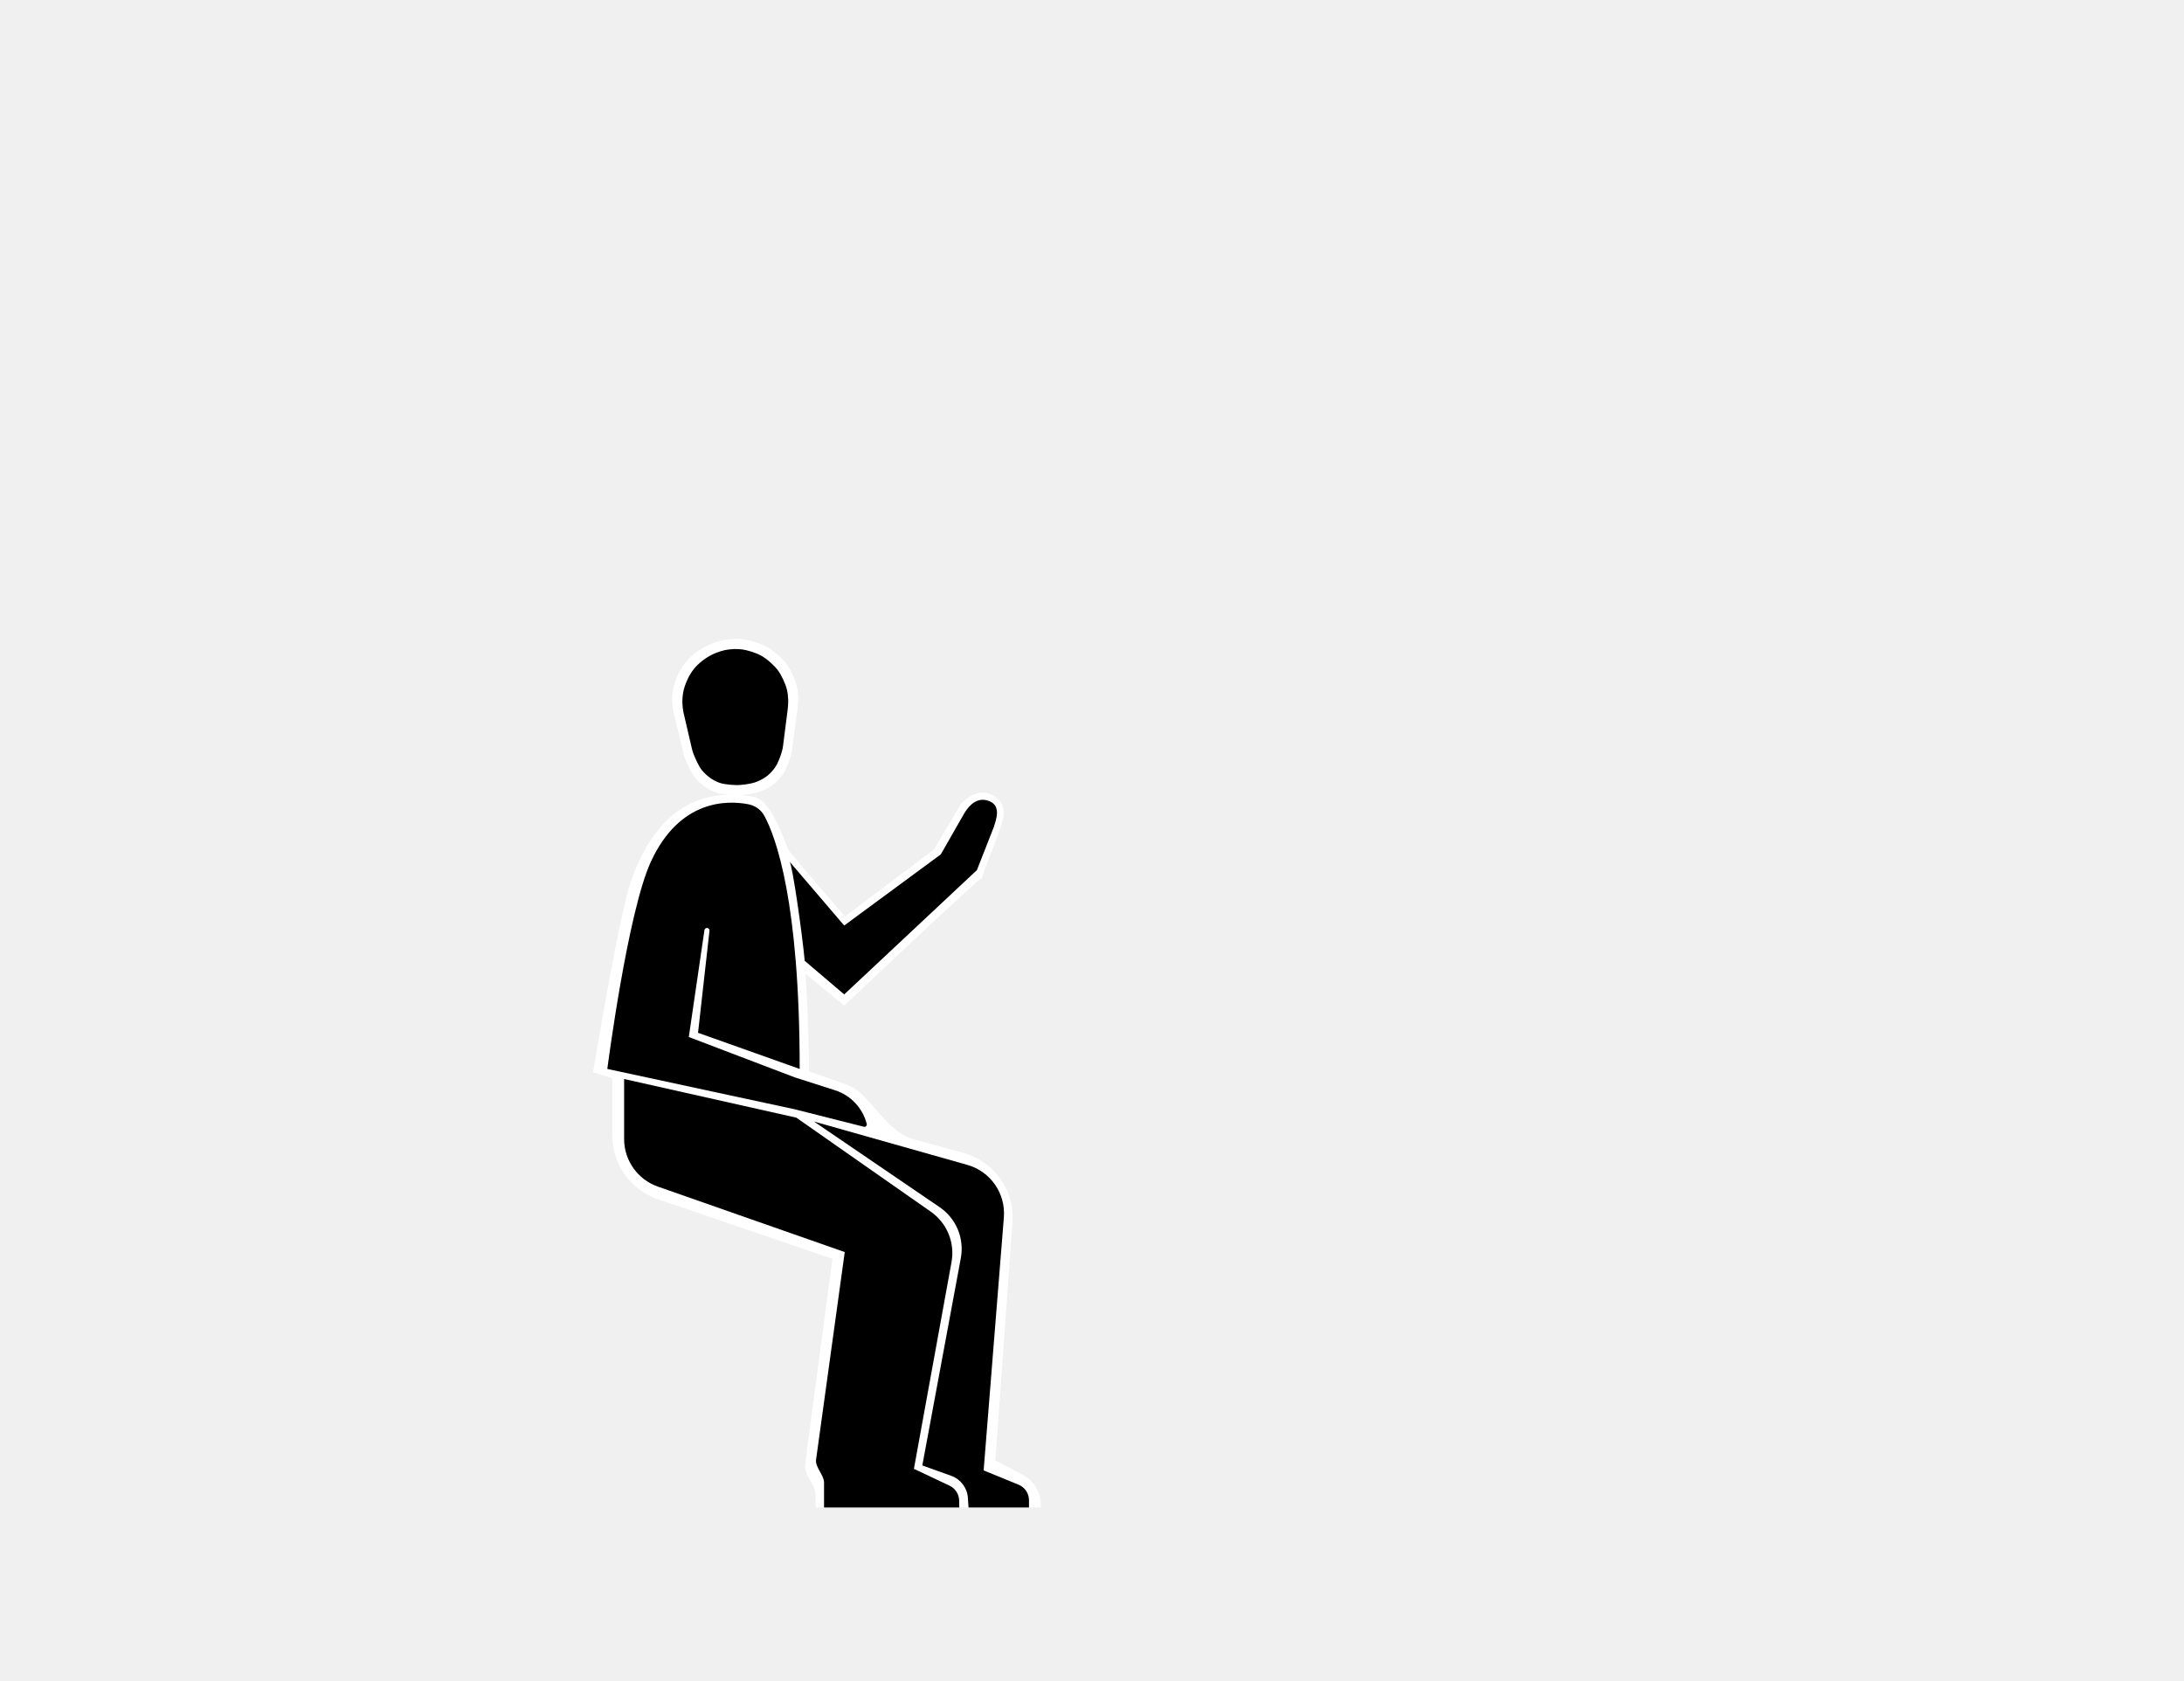
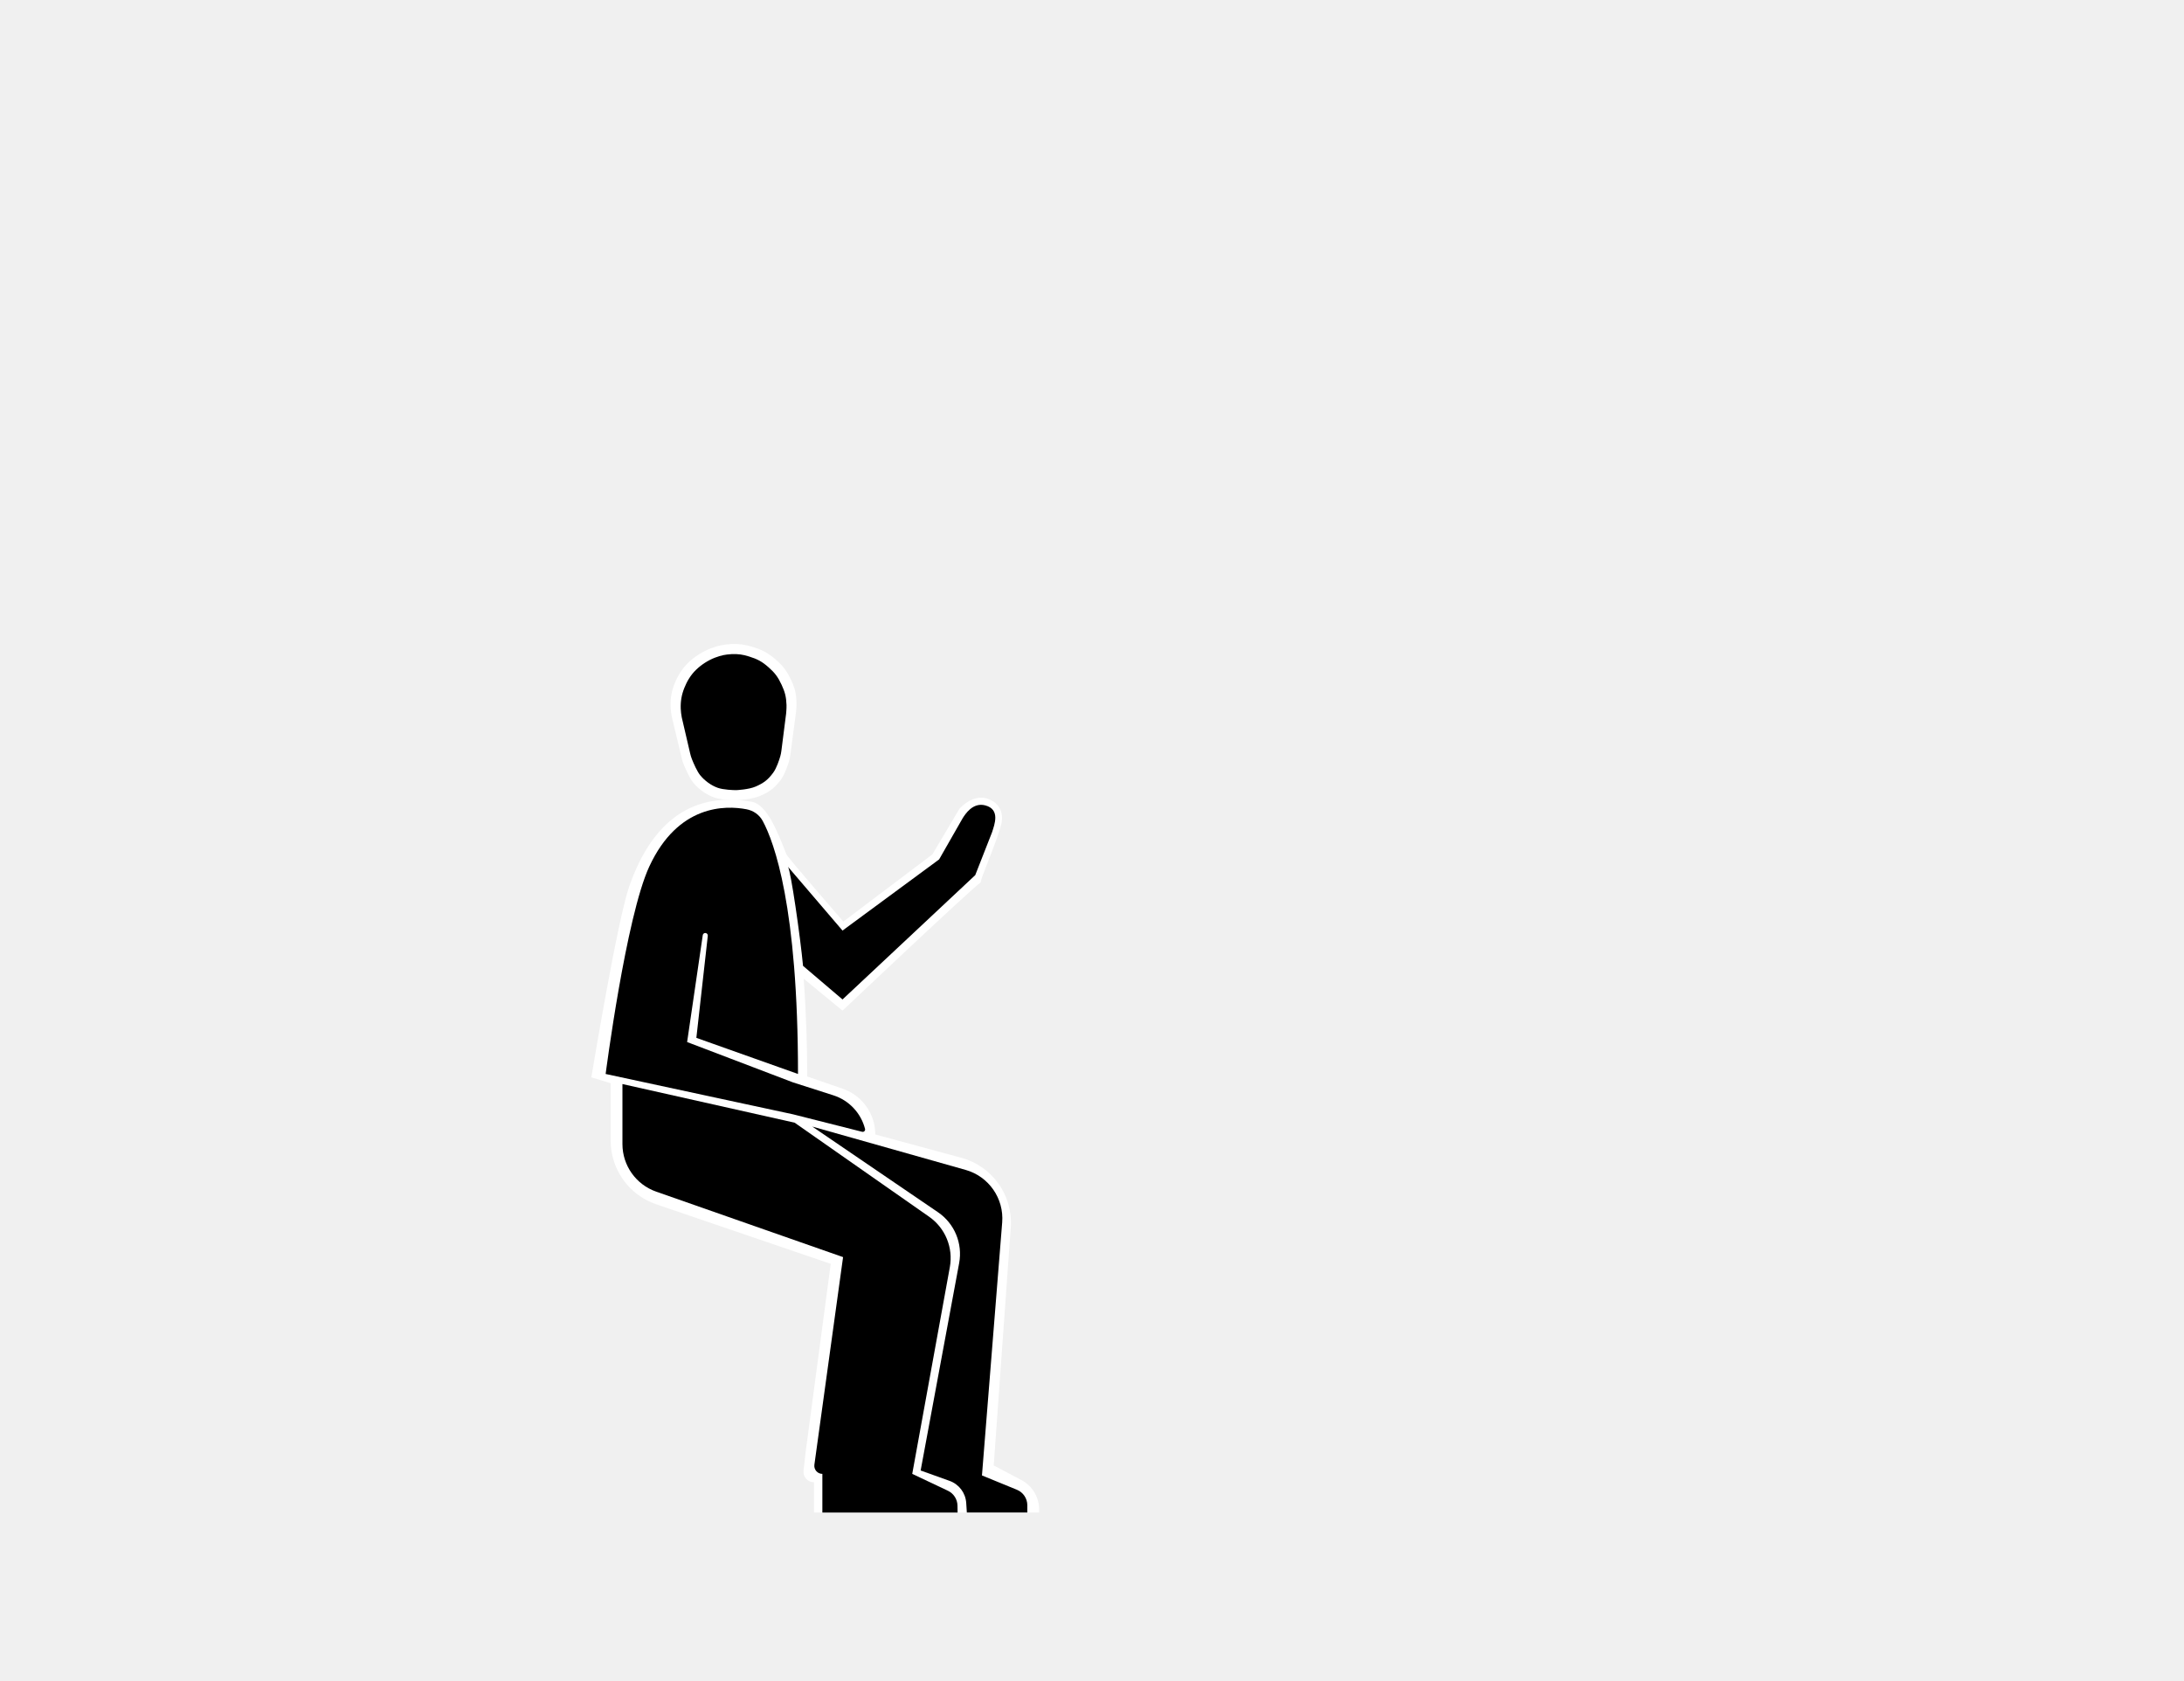
<svg xmlns="http://www.w3.org/2000/svg" width="1300" height="1000" viewBox="0 0 1300 1000" fill="none">
-   <path d="M592.5 869.193L608.876 877.828C615.676 881.413 619.819 888.578 619.535 896.26L619.5 897.193H485.5V889.716C485.5 883.904 478.635 878.012 479.295 872.239V872.239L480.5 861.693L495.5 749.193L391.585 713.742C375.388 708.217 364.5 692.999 364.5 675.885V641.693L353 638.193C353 638.193 368.325 545.321 375.5 524.693C387.5 490.193 409.684 467.279 448.5 474.193C457.543 475.804 463.813 492.05 469.125 505.501C469.877 507.405 503 545.501 503 545.501L556 505.501L572 478.5C572 478.5 580.5 468.264 590.5 473C600 477.5 597 487.501 597 487.501C594.541 497.828 583.376 522.742 584.912 522.057C584.944 522.036 584.973 522.017 585 522.001C584.967 522.027 584.938 522.045 584.912 522.057C579.263 525.796 502.5 598.501 502.5 598.501L479.404 579.501C480.943 601.066 481.5 621.95 481.5 637.693L502.625 644.996C506.727 646.414 510.352 648.697 513.323 651.599C523.015 661.063 531.077 674.654 544.151 678.198L573.215 686.077C591.679 691.082 604.014 708.46 602.647 727.541L592.5 869.193Z" fill="white" />
-   <path d="M606.29 883.649L585.5 875.133L597.537 724.563C598.678 710.288 589.571 697.197 575.791 693.303L484.5 667.503L559.321 718.481C569.153 725.179 574.098 737.054 571.925 748.751L549 872.193L566.227 878.369C571.856 880.387 575.749 885.555 576.134 891.523L576.5 897.193H612.5V892.903C612.5 888.844 610.047 885.188 606.29 883.649Z" fill="black" />
-   <path d="M565.209 884.234L544 874.202L566.385 751.123C568.483 739.587 563.669 727.887 554.06 721.168L474 665.193L371.5 642.193V677.914C371.5 690.66 379.554 702.014 391.583 706.228L502.828 745.193L485.753 868.754V868.754C485.134 873.233 490.5 877.868 490.5 882.389V897.212H571L570.932 893.107C570.868 889.301 568.65 885.862 565.209 884.234Z" fill="black" />
-   <path d="M387.499 512.693C373.592 542.67 361.5 636.193 361.5 636.193L473 660.193L514.181 670.607C515.226 670.871 516.173 669.921 515.904 668.877C513.474 659.427 506.362 651.886 497.071 648.908L473 641.193L410 617.193L419.311 553.578C419.42 552.835 420.057 552.284 420.808 552.284C421.71 552.284 422.411 553.069 422.311 553.966L415.5 614.693L476 636.193C476 536.452 461.797 498.212 455.019 485.642C453.001 481.898 449.464 479.434 445.285 478.642C432.855 476.284 404.655 475.715 387.499 512.693Z" fill="black" />
-   <path d="M426.384 471.714C430.359 473.047 437.703 473.315 439.621 473.253C439.621 473.253 448.26 472.878 453.226 470.776C458.821 468.407 461.907 466.177 465.574 461.38C468.079 458.102 469.93 452.525 470.741 449.772C471.062 448.684 471.271 447.572 471.421 446.447L474.812 420.993C474.812 420.993 475.2 417.328 475.109 414.979C474.894 409.391 474.023 406.137 471.582 401.093C469.074 395.913 466.944 393.168 462.553 389.401C457.873 385.386 454.542 383.677 448.601 381.916C443.989 380.548 441.191 380.18 436.376 380.309C431.215 380.664 429.303 381.056 424.425 382.76C419.548 384.58 414.611 387.675 410.896 391.205C407.181 394.735 404.638 398.848 402.705 403.498C400.772 408.149 399.982 412.601 400.155 417.596C400.221 419.48 400.507 421.723 400.871 423.575L406.824 448.375C407.116 449.591 407.48 450.786 407.955 451.943C409.126 454.797 411.599 460.424 413.915 463.143C417.094 466.876 421.629 470.119 426.384 471.714Z" fill="white" />
-   <path d="M428.291 465.902C431.632 467.067 437.802 467.309 439.413 467.256C439.413 467.256 446.669 466.94 450.839 465.114C455.537 463.057 458.126 461.118 461.202 456.944C463.255 454.156 464.781 449.454 465.483 447.006C465.785 445.95 465.98 444.869 466.118 443.78L468.918 421.78C468.918 421.78 469.24 418.589 469.161 416.542C468.974 411.676 468.24 408.841 466.183 404.445C464.071 399.931 462.278 397.538 458.586 394.252C454.651 390.751 451.85 389.258 446.858 387.718C442.982 386.522 440.631 386.199 436.586 386.306C432.252 386.609 430.646 386.949 426.55 388.427C422.455 390.007 418.311 392.698 415.194 395.768C412.077 398.838 409.945 402.417 408.327 406.466C406.708 410.514 406.049 414.39 406.2 418.741C406.257 420.381 406.5 422.336 406.808 423.949L411.793 445.372C412.068 446.553 412.41 447.715 412.86 448.841C413.873 451.377 415.905 456.109 417.808 458.424C420.483 461.678 424.296 464.508 428.291 465.902Z" fill="black" />
-   <path d="M470.04 512.898L470 512.851C470.013 512.864 470.026 512.88 470.04 512.898L502.5 550.851L560 508.501L574 484.001C575.5 481.667 580 474.351 587.5 476.351C596.5 478.751 593 487.684 591.5 492.351L581.5 517.851L502.5 591.851L479 571.851C477.347 554.329 471.693 515.099 470.04 512.898Z" fill="black" />
+   <path d="M591.5 872.192L607.876 880.827C614.676 884.412 618.819 891.577 618.535 899.259L618.5 900.192H484.5V882.192C480.77 882.192 477.871 878.944 478.295 875.238L479.5 864.692L494.5 752.192L390.585 716.741C374.388 711.216 363.5 695.998 363.5 678.884V644.692L352 641.192C352 641.192 367.325 548.32 374.5 527.692C386.5 493.192 408.684 470.278 447.5 477.192C456.543 478.803 462.813 495.049 468.125 508.5C468.877 510.404 502 548.5 502 548.5L555 508.5L571 481.499C571 481.499 579.5 471.263 589.5 475.999C599 480.499 596 490.5 596 490.5C593.541 500.827 582.376 525.741 583.912 525.056C583.944 525.035 583.973 525.016 584 525C583.967 525.026 583.938 525.044 583.912 525.056C578.263 528.795 501.5 601.5 501.5 601.5L478.404 582.5C479.943 604.065 480.5 624.949 480.5 640.692L501.625 647.995C513.221 652.003 521 662.923 521 675.192L572.215 689.076C590.679 694.081 603.014 711.459 601.647 730.541L591.5 872.192Z" fill="white" />
+   <path d="M605.291 886.65L584.5 878.134L596.537 727.563C597.678 713.289 588.571 700.198 574.791 696.303L483.5 670.504L558.321 721.481C568.153 728.18 573.098 740.055 570.925 751.752L548 875.193L565.227 881.369C570.856 883.387 574.749 888.556 575.134 894.524L575.5 900.193H611.5V895.904C611.5 891.845 609.047 888.188 605.291 886.65Z" fill="black" />
+   <path d="M564.209 887.235L543 877.203L565.385 754.123C567.483 742.588 562.669 730.887 553.06 724.169L473 668.194L370.5 645.194V680.914C370.5 693.66 378.554 705.014 390.583 709.228L501.828 748.193L484.753 871.754C484.355 874.634 486.593 877.203 489.5 877.203V900.212H570L569.932 896.107C569.868 892.302 567.65 888.862 564.209 887.235Z" fill="black" />
+   <path d="M386.499 515.693C372.592 545.67 360.5 639.194 360.5 639.194L472 663.194L513.181 673.607C514.226 673.871 515.173 672.921 514.904 671.877C512.474 662.427 505.362 654.887 496.071 651.908L472 644.194L409 620.193L418.311 556.578C418.42 555.835 419.057 555.285 419.808 555.285C420.71 555.285 421.411 556.069 421.311 556.966L414.5 617.694L475 639.194C475 539.452 460.797 501.212 454.019 488.642C452.001 484.898 448.464 482.435 444.285 481.642C431.855 479.285 403.655 478.715 386.499 515.693Z" fill="black" />
+   <path d="M425.384 474.713C429.359 476.046 436.703 476.314 438.621 476.252C438.621 476.252 447.26 475.878 452.226 473.776C457.821 471.407 460.907 469.176 464.574 464.379C467.079 461.101 468.93 455.525 469.741 452.772C470.062 451.683 470.271 450.571 470.421 449.446L473.812 423.992C473.812 423.992 474.2 420.327 474.109 417.978C473.894 412.391 473.023 409.136 470.582 404.092C468.074 398.912 465.944 396.167 461.553 392.4C456.873 388.385 453.542 386.676 447.601 384.915C442.989 383.547 440.191 383.18 435.376 383.308C430.215 383.664 428.303 384.056 423.425 385.759C418.548 387.579 413.611 390.675 409.896 394.204C406.181 397.734 403.638 401.847 401.705 406.498C399.772 411.148 398.982 415.6 399.155 420.595C399.221 422.479 399.507 424.722 399.871 426.574L405.824 451.374C406.116 452.59 406.48 453.785 406.955 454.942C408.126 457.796 410.599 463.423 412.915 466.143C416.094 469.875 420.629 473.118 425.384 474.713Z" fill="white" />
+   <path d="M427.291 468.901C430.632 470.066 436.802 470.308 438.413 470.256C438.413 470.256 445.669 469.939 449.839 468.114C454.537 466.056 457.126 464.117 460.202 459.943C462.255 457.155 463.781 452.454 464.483 450.005C464.785 448.949 464.98 447.868 465.118 446.779L467.918 424.779C467.918 424.779 468.24 421.588 468.161 419.541C467.974 414.675 467.24 411.84 465.183 407.444C463.071 402.93 461.278 400.537 457.586 397.252C453.651 393.75 450.85 392.258 445.858 390.717C441.982 389.521 439.631 389.198 435.586 389.305C431.252 389.609 429.646 389.948 425.55 391.426C421.455 393.006 417.311 395.697 414.194 398.767C411.077 401.837 408.945 405.417 407.327 409.465C405.708 413.513 405.049 417.39 405.2 421.74C405.257 423.381 405.5 425.335 405.808 426.948L410.793 448.372C411.068 449.552 411.41 450.714 411.86 451.84C412.873 454.377 414.905 459.108 416.808 461.424C419.483 464.678 423.296 467.507 427.291 468.901Z" fill="black" />
+   <path d="M469.04 515.897L469 515.85C469.013 515.863 469.026 515.879 469.04 515.897L501.5 553.85L559 511.5L573 487C574.5 484.667 579 477.35 586.5 479.35C595.5 481.75 592 490.684 590.5 495.35L580.5 520.85L501.5 594.85L478 574.85C476.347 557.328 470.693 518.098 469.04 515.897Z" fill="black" />
</svg>
